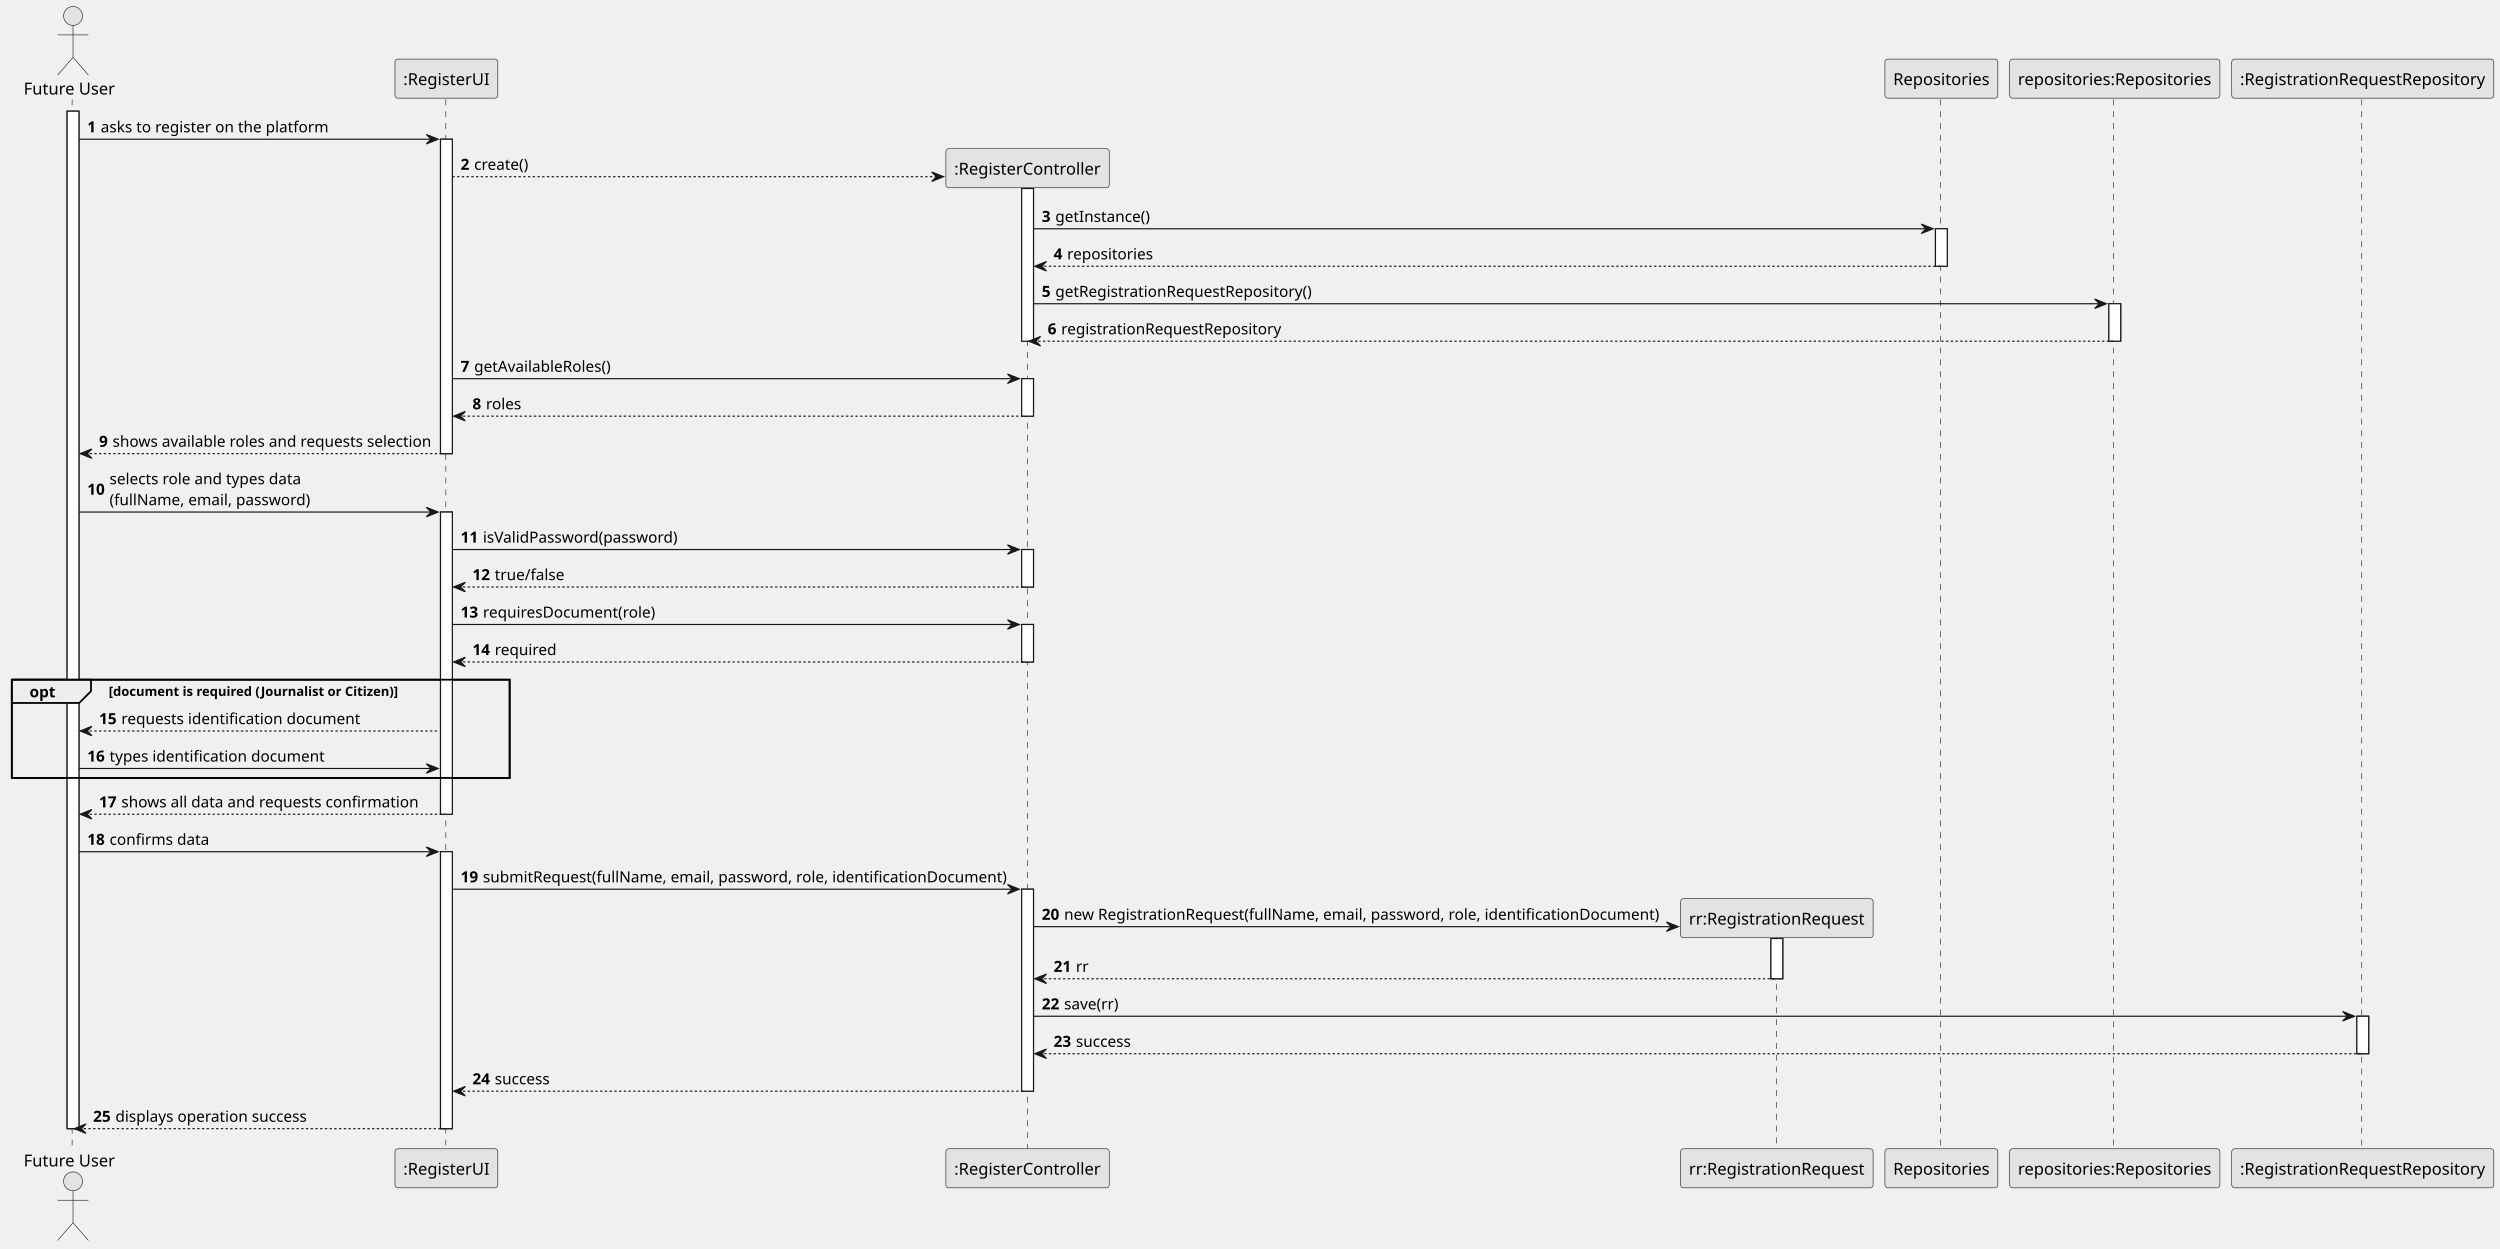
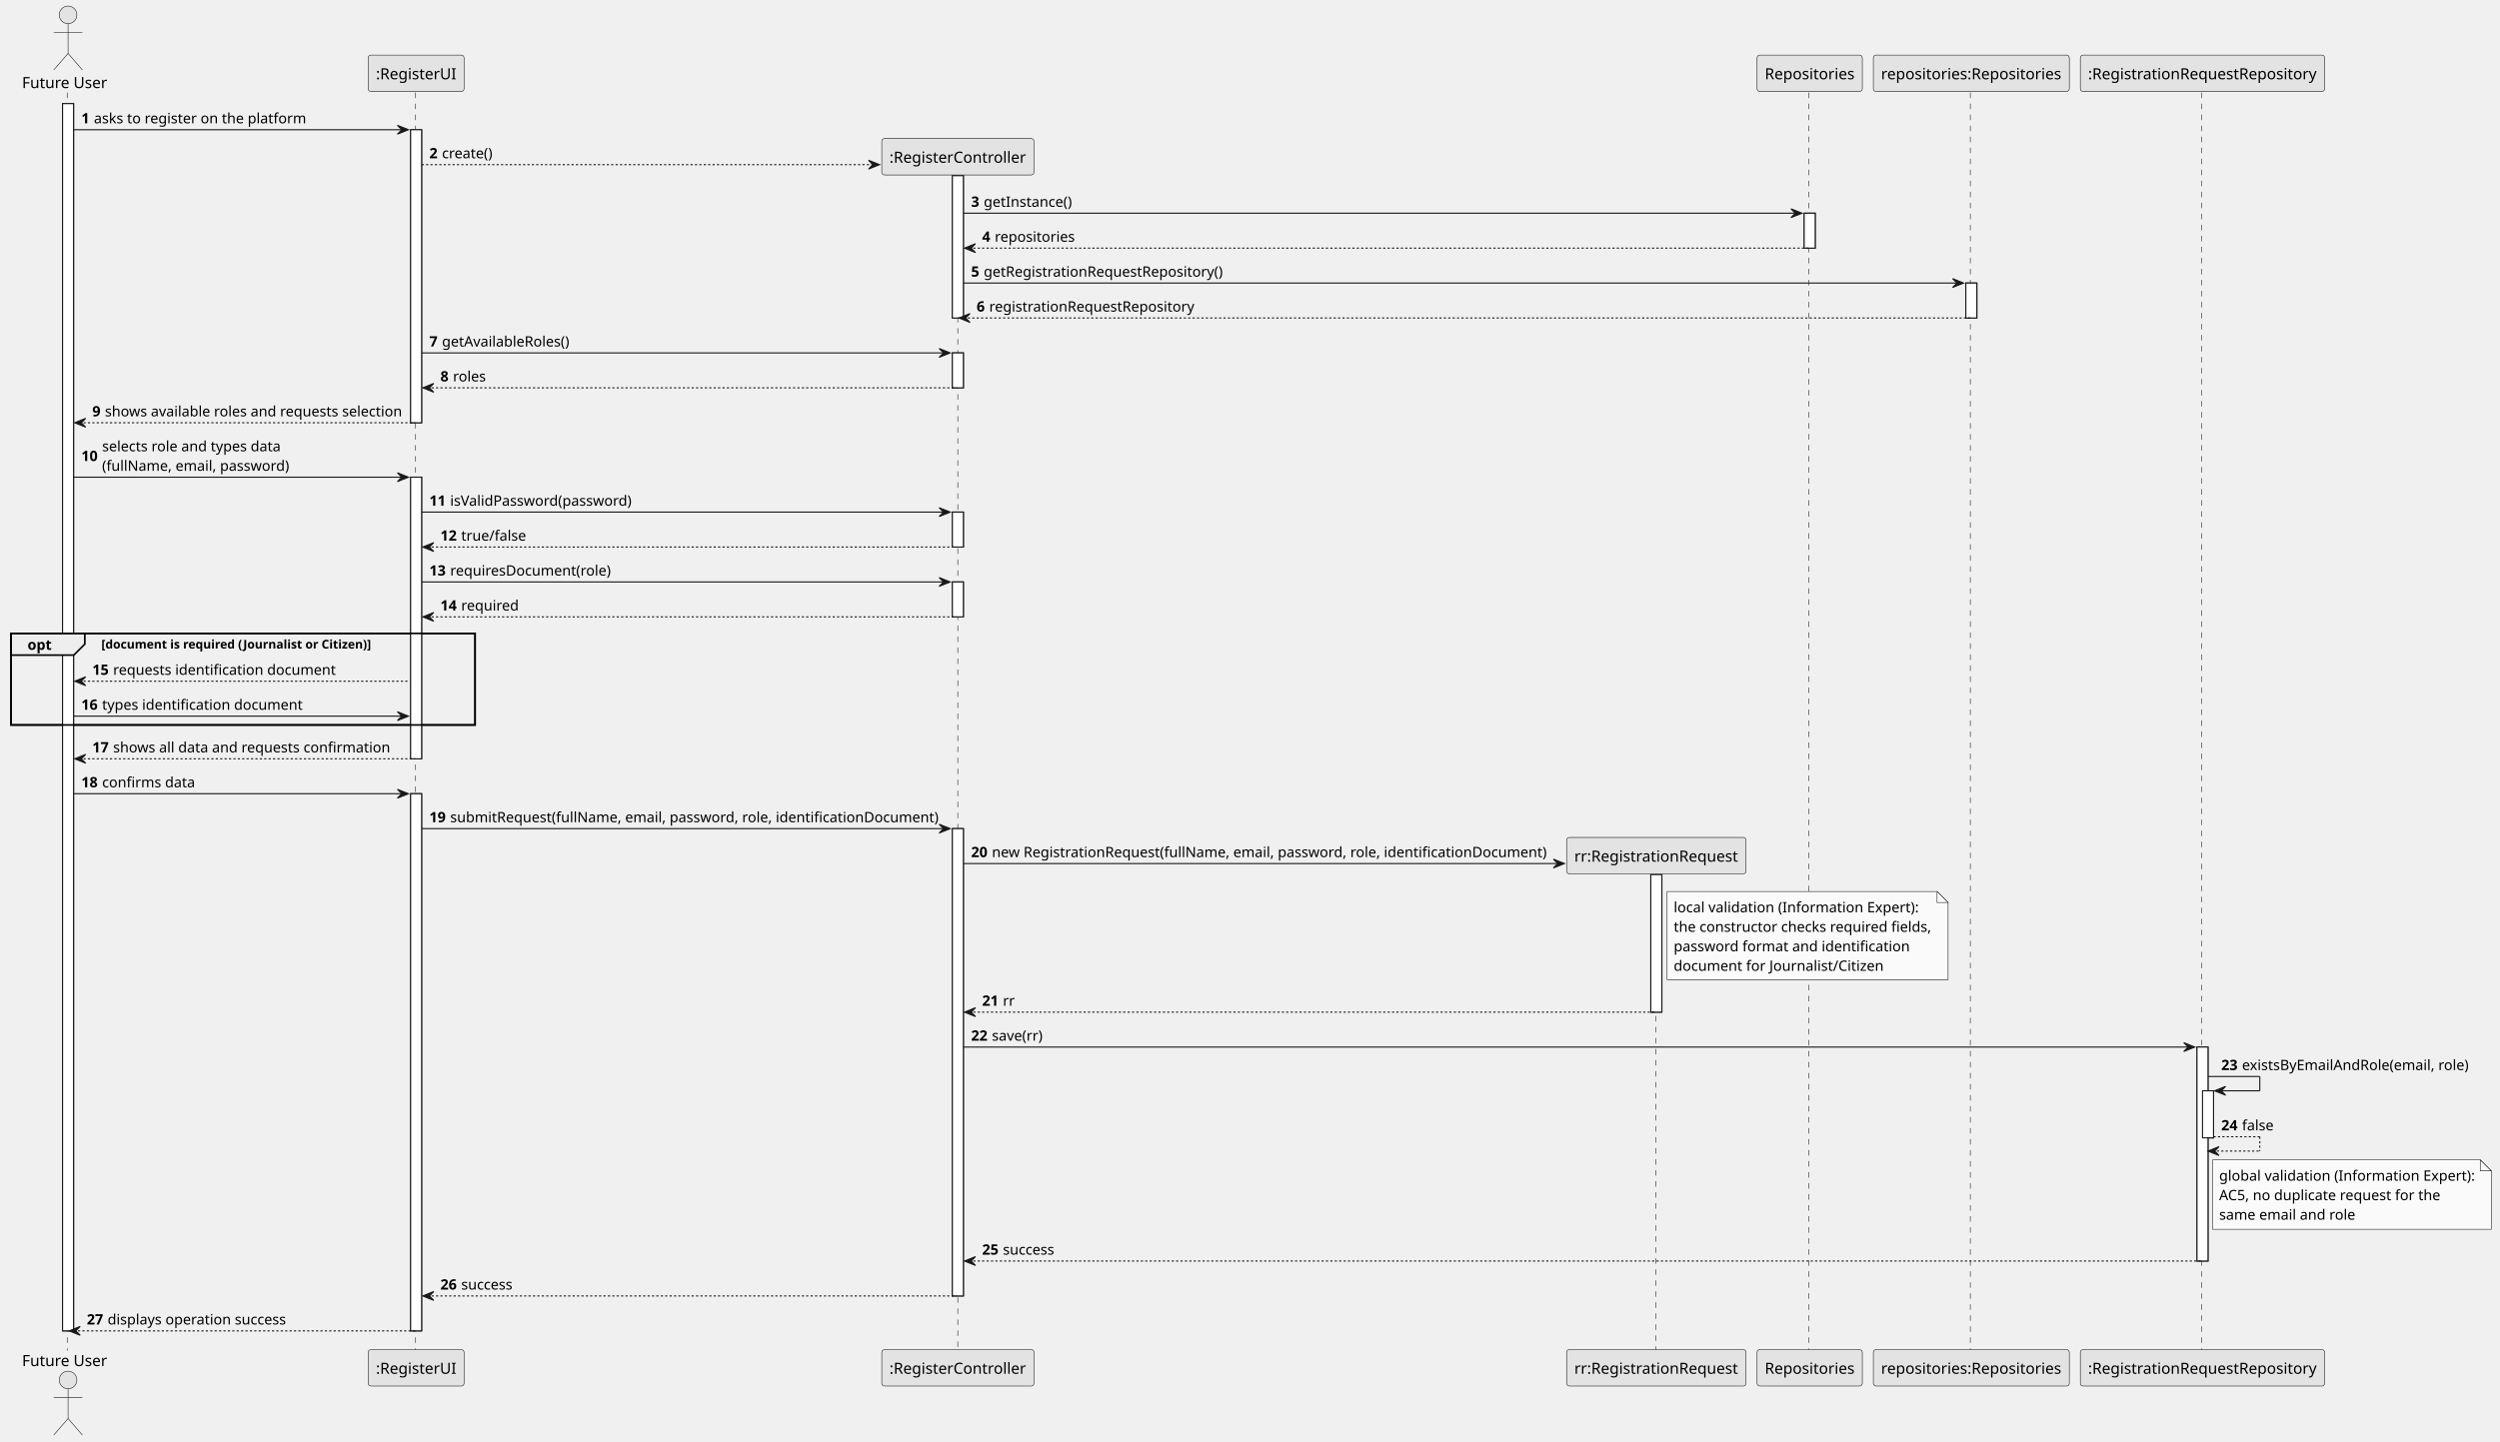
- <svg xmlns="http://www.w3.org/2000/svg" contentStyleType="text/css" height="1056px" preserveAspectRatio="none" style="width:2115px;height:1056px;background:#FFFFFF;" version="1.1" viewBox="0 0 2115 1056" width="2115px" zoomAndPan="magnify">
+ <svg xmlns="http://www.w3.org/2000/svg" contentStyleType="text/css" height="1309px" preserveAspectRatio="none" style="width:2268px;height:1309px;background:#FFFFFF;" version="1.1" viewBox="0 0 2268 1309" width="2268px" zoomAndPan="magnify">
  <defs />
  <g>
-     <rect fill="#FFFFFF" height="860.786" style="stroke:#181818;stroke-width:1;" width="10" x="56.78" y="94.068" />
+     <rect fill="#FFFFFF" height="1114.14" style="stroke:#181818;stroke-width:1;" width="10" x="56.78" y="94.068" />
    <rect fill="#FFFFFF" height="266.01" style="stroke:#181818;stroke-width:1;" width="10" x="372.668" y="117.774" />
    <rect fill="#FFFFFF" height="255.648" style="stroke:#181818;stroke-width:1;" width="10" x="372.668" y="433.196" />
-     <rect fill="#FFFFFF" height="234.304" style="stroke:#181818;stroke-width:1;" width="10" x="372.668" y="720.55" />
+     <rect fill="#FFFFFF" height="487.658" style="stroke:#181818;stroke-width:1;" width="10" x="372.668" y="720.55" />
    <rect fill="#FFFFFF" height="129.186" style="stroke:#181818;stroke-width:1;" width="10" x="864.334" y="159.48" />
    <rect fill="#FFFFFF" height="31.706" style="stroke:#181818;stroke-width:1;" width="10" x="864.334" y="320.372" />
    <rect fill="#FFFFFF" height="31.706" style="stroke:#181818;stroke-width:1;" width="10" x="864.334" y="464.902" />
    <rect fill="#FFFFFF" height="31.706" style="stroke:#181818;stroke-width:1;" width="10" x="864.334" y="528.314" />
-     <rect fill="#FFFFFF" height="170.892" style="stroke:#181818;stroke-width:1;" width="10" x="864.334" y="752.256" />
-     <rect fill="#FFFFFF" height="34.068" style="stroke:#181818;stroke-width:1;" width="10" x="1498.226" y="793.962" />
+     <rect fill="#FFFFFF" height="424.246" style="stroke:#181818;stroke-width:1;" width="10" x="864.334" y="752.256" />
+     <rect fill="#FFFFFF" height="124.892" style="stroke:#181818;stroke-width:1;" width="10" x="1498.226" y="793.962" />
    <rect fill="#FFFFFF" height="31.706" style="stroke:#181818;stroke-width:1;" width="10" x="1637.41" y="193.548" />
    <rect fill="#FFFFFF" height="31.706" style="stroke:#181818;stroke-width:1;" width="10" x="1784.106" y="256.96" />
-     <rect fill="#FFFFFF" height="31.706" style="stroke:#181818;stroke-width:1;" width="10" x="1993.906" y="859.736" />
+     <rect fill="#FFFFFF" height="194.236" style="stroke:#181818;stroke-width:1;" width="10" x="1993.906" y="950.56" />
+     <rect fill="#FFFFFF" height="42.706" style="stroke:#181818;stroke-width:1;" width="10" x="1998.906" y="990.266" />
    <rect fill="none" height="83.118" style="stroke:#000000;stroke-width:1.5;" width="421.166" x="10" y="575.02" />
-     <line style="stroke:#181818;stroke-width:0.5;stroke-dasharray:5.0,5.0;" x1="61" x2="61" y1="84.068" y2="972.854" />
-     <line style="stroke:#181818;stroke-width:0.5;stroke-dasharray:5.0,5.0;" x1="377.17" x2="377.17" y1="84.068" y2="972.854" />
-     <line style="stroke:#181818;stroke-width:0.5;stroke-dasharray:5.0,5.0;" x1="869.238" x2="869.238" y1="157.808" y2="972.854" />
-     <line style="stroke:#181818;stroke-width:0.5;stroke-dasharray:5.0,5.0;" x1="1502.802" x2="1502.802" y1="792.29" y2="972.854" />
-     <line style="stroke:#181818;stroke-width:0.5;stroke-dasharray:5.0,5.0;" x1="1641.649" x2="1641.649" y1="84.068" y2="972.854" />
-     <line style="stroke:#181818;stroke-width:0.5;stroke-dasharray:5.0,5.0;" x1="1788.171" x2="1788.171" y1="84.068" y2="972.854" />
-     <line style="stroke:#181818;stroke-width:0.5;stroke-dasharray:5.0,5.0;" x1="1998.04" x2="1998.04" y1="84.068" y2="972.854" />
+     <line style="stroke:#181818;stroke-width:0.5;stroke-dasharray:5.0,5.0;" x1="61" x2="61" y1="84.068" y2="1226.208" />
+     <line style="stroke:#181818;stroke-width:0.5;stroke-dasharray:5.0,5.0;" x1="377.17" x2="377.17" y1="84.068" y2="1226.208" />
+     <line style="stroke:#181818;stroke-width:0.5;stroke-dasharray:5.0,5.0;" x1="869.238" x2="869.238" y1="157.808" y2="1226.208" />
+     <line style="stroke:#181818;stroke-width:0.5;stroke-dasharray:5.0,5.0;" x1="1502.802" x2="1502.802" y1="792.29" y2="1226.208" />
+     <line style="stroke:#181818;stroke-width:0.5;stroke-dasharray:5.0,5.0;" x1="1641.649" x2="1641.649" y1="84.068" y2="1226.208" />
+     <line style="stroke:#181818;stroke-width:0.5;stroke-dasharray:5.0,5.0;" x1="1788.171" x2="1788.171" y1="84.068" y2="1226.208" />
+     <line style="stroke:#181818;stroke-width:0.5;stroke-dasharray:5.0,5.0;" x1="1998.04" x2="1998.04" y1="84.068" y2="1226.208" />
    <text fill="#000000" font-family="sans-serif" font-size="14" lengthAdjust="spacing" textLength="77.56" x="20" y="79.966">Future User</text>
    <ellipse cx="61.78" cy="13.5" fill="#E3E3E3" rx="8" ry="8" style="stroke:#181818;stroke-width:0.5;" />
    <path d="M61.78,21.5 L61.78,48.5 M48.78,29.5 L74.78,29.5 M61.78,48.5 L48.78,63.5 M61.78,48.5 L74.78,63.5 " fill="none" style="stroke:#181818;stroke-width:0.5;" />
-     <text fill="#000000" font-family="sans-serif" font-size="14" lengthAdjust="spacing" textLength="77.56" x="20" y="986.82">Future User</text>
-     <ellipse cx="61.78" cy="999.422" fill="#E3E3E3" rx="8" ry="8" style="stroke:#181818;stroke-width:0.5;" />
-     <path d="M61.78,1007.422 L61.78,1034.422 M48.78,1015.422 L74.78,1015.422 M61.78,1034.422 L48.78,1049.422 M61.78,1034.422 L74.78,1049.422 " fill="none" style="stroke:#181818;stroke-width:0.5;" />
+     <text fill="#000000" font-family="sans-serif" font-size="14" lengthAdjust="spacing" textLength="77.56" x="20" y="1240.174">Future User</text>
+     <ellipse cx="61.78" cy="1252.776" fill="#E3E3E3" rx="8" ry="8" style="stroke:#181818;stroke-width:0.5;" />
+     <path d="M61.78,1260.776 L61.78,1287.776 M48.78,1268.776 L74.78,1268.776 M61.78,1287.776 L48.78,1302.776 M61.78,1287.776 L74.78,1302.776 " fill="none" style="stroke:#181818;stroke-width:0.5;" />
    <rect fill="#E3E3E3" height="33.068" rx="2.5" ry="2.5" style="stroke:#181818;stroke-width:0.5;" width="86.996" x="334.17" y="50" />
    <text fill="#000000" font-family="sans-serif" font-size="14" lengthAdjust="spacing" textLength="72.996" x="341.17" y="71.966">:RegisterUI</text>
-     <rect fill="#E3E3E3" height="33.068" rx="2.5" ry="2.5" style="stroke:#181818;stroke-width:0.5;" width="86.996" x="334.17" y="971.854" />
-     <text fill="#000000" font-family="sans-serif" font-size="14" lengthAdjust="spacing" textLength="72.996" x="341.17" y="993.82">:RegisterUI</text>
-     <rect fill="#E3E3E3" height="33.068" rx="2.5" ry="2.5" style="stroke:#181818;stroke-width:0.5;" width="138.194" x="800.238" y="971.854" />
-     <text fill="#000000" font-family="sans-serif" font-size="14" lengthAdjust="spacing" textLength="124.194" x="807.238" y="993.82">:RegisterController</text>
-     <rect fill="#E3E3E3" height="33.068" rx="2.5" ry="2.5" style="stroke:#181818;stroke-width:0.5;" width="162.847" x="1421.802" y="971.854" />
-     <text fill="#000000" font-family="sans-serif" font-size="14" lengthAdjust="spacing" textLength="148.847" x="1428.802" y="993.82">rr:RegistrationRequest</text>
+     <rect fill="#E3E3E3" height="33.068" rx="2.5" ry="2.5" style="stroke:#181818;stroke-width:0.5;" width="86.996" x="334.17" y="1225.208" />
+     <text fill="#000000" font-family="sans-serif" font-size="14" lengthAdjust="spacing" textLength="72.996" x="341.17" y="1247.174">:RegisterUI</text>
+     <rect fill="#E3E3E3" height="33.068" rx="2.5" ry="2.5" style="stroke:#181818;stroke-width:0.5;" width="138.194" x="800.238" y="1225.208" />
+     <text fill="#000000" font-family="sans-serif" font-size="14" lengthAdjust="spacing" textLength="124.194" x="807.238" y="1247.174">:RegisterController</text>
+     <rect fill="#E3E3E3" height="33.068" rx="2.5" ry="2.5" style="stroke:#181818;stroke-width:0.5;" width="162.847" x="1421.802" y="1225.208" />
+     <text fill="#000000" font-family="sans-serif" font-size="14" lengthAdjust="spacing" textLength="148.847" x="1428.802" y="1247.174">rr:RegistrationRequest</text>
    <rect fill="#E3E3E3" height="33.068" rx="2.5" ry="2.5" style="stroke:#181818;stroke-width:0.5;" width="95.522" x="1594.649" y="50" />
    <text fill="#000000" font-family="sans-serif" font-size="14" lengthAdjust="spacing" textLength="81.522" x="1601.649" y="71.966">Repositories</text>
-     <rect fill="#E3E3E3" height="33.068" rx="2.5" ry="2.5" style="stroke:#181818;stroke-width:0.5;" width="95.522" x="1594.649" y="971.854" />
-     <text fill="#000000" font-family="sans-serif" font-size="14" lengthAdjust="spacing" textLength="81.522" x="1601.649" y="993.82">Repositories</text>
+     <rect fill="#E3E3E3" height="33.068" rx="2.5" ry="2.5" style="stroke:#181818;stroke-width:0.5;" width="95.522" x="1594.649" y="1225.208" />
+     <text fill="#000000" font-family="sans-serif" font-size="14" lengthAdjust="spacing" textLength="81.522" x="1601.649" y="1247.174">Repositories</text>
    <rect fill="#E3E3E3" height="33.068" rx="2.5" ry="2.5" style="stroke:#181818;stroke-width:0.5;" width="177.869" x="1700.171" y="50" />
    <text fill="#000000" font-family="sans-serif" font-size="14" lengthAdjust="spacing" textLength="163.869" x="1707.171" y="71.966">repositories:Repositories</text>
-     <rect fill="#E3E3E3" height="33.068" rx="2.5" ry="2.5" style="stroke:#181818;stroke-width:0.5;" width="177.869" x="1700.171" y="971.854" />
-     <text fill="#000000" font-family="sans-serif" font-size="14" lengthAdjust="spacing" textLength="163.869" x="1707.171" y="993.82">repositories:Repositories</text>
+     <rect fill="#E3E3E3" height="33.068" rx="2.5" ry="2.5" style="stroke:#181818;stroke-width:0.5;" width="177.869" x="1700.171" y="1225.208" />
+     <text fill="#000000" font-family="sans-serif" font-size="14" lengthAdjust="spacing" textLength="163.869" x="1707.171" y="1247.174">repositories:Repositories</text>
    <rect fill="#E3E3E3" height="33.068" rx="2.5" ry="2.5" style="stroke:#181818;stroke-width:0.5;" width="221.731" x="1888.04" y="50" />
    <text fill="#000000" font-family="sans-serif" font-size="14" lengthAdjust="spacing" textLength="207.731" x="1895.04" y="71.966">:RegistrationRequestRepository</text>
-     <rect fill="#E3E3E3" height="33.068" rx="2.5" ry="2.5" style="stroke:#181818;stroke-width:0.5;" width="221.731" x="1888.04" y="971.854" />
-     <text fill="#000000" font-family="sans-serif" font-size="14" lengthAdjust="spacing" textLength="207.731" x="1895.04" y="993.82">:RegistrationRequestRepository</text>
-     <rect fill="#FFFFFF" height="860.786" style="stroke:#181818;stroke-width:1;" width="10" x="56.78" y="94.068" />
+     <rect fill="#E3E3E3" height="33.068" rx="2.5" ry="2.5" style="stroke:#181818;stroke-width:0.5;" width="221.731" x="1888.04" y="1225.208" />
+     <text fill="#000000" font-family="sans-serif" font-size="14" lengthAdjust="spacing" textLength="207.731" x="1895.04" y="1247.174">:RegistrationRequestRepository</text>
+     <rect fill="#FFFFFF" height="1114.14" style="stroke:#181818;stroke-width:1;" width="10" x="56.78" y="94.068" />
    <rect fill="#FFFFFF" height="266.01" style="stroke:#181818;stroke-width:1;" width="10" x="372.668" y="117.774" />
    <rect fill="#FFFFFF" height="255.648" style="stroke:#181818;stroke-width:1;" width="10" x="372.668" y="433.196" />
-     <rect fill="#FFFFFF" height="234.304" style="stroke:#181818;stroke-width:1;" width="10" x="372.668" y="720.55" />
+     <rect fill="#FFFFFF" height="487.658" style="stroke:#181818;stroke-width:1;" width="10" x="372.668" y="720.55" />
    <rect fill="#FFFFFF" height="129.186" style="stroke:#181818;stroke-width:1;" width="10" x="864.334" y="159.48" />
    <rect fill="#FFFFFF" height="31.706" style="stroke:#181818;stroke-width:1;" width="10" x="864.334" y="320.372" />
    <rect fill="#FFFFFF" height="31.706" style="stroke:#181818;stroke-width:1;" width="10" x="864.334" y="464.902" />
    <rect fill="#FFFFFF" height="31.706" style="stroke:#181818;stroke-width:1;" width="10" x="864.334" y="528.314" />
-     <rect fill="#FFFFFF" height="170.892" style="stroke:#181818;stroke-width:1;" width="10" x="864.334" y="752.256" />
-     <rect fill="#FFFFFF" height="34.068" style="stroke:#181818;stroke-width:1;" width="10" x="1498.226" y="793.962" />
+     <rect fill="#FFFFFF" height="424.246" style="stroke:#181818;stroke-width:1;" width="10" x="864.334" y="752.256" />
+     <rect fill="#FFFFFF" height="124.892" style="stroke:#181818;stroke-width:1;" width="10" x="1498.226" y="793.962" />
    <rect fill="#FFFFFF" height="31.706" style="stroke:#181818;stroke-width:1;" width="10" x="1637.41" y="193.548" />
    <rect fill="#FFFFFF" height="31.706" style="stroke:#181818;stroke-width:1;" width="10" x="1784.106" y="256.96" />
-     <rect fill="#FFFFFF" height="31.706" style="stroke:#181818;stroke-width:1;" width="10" x="1993.906" y="859.736" />
+     <rect fill="#FFFFFF" height="194.236" style="stroke:#181818;stroke-width:1;" width="10" x="1993.906" y="950.56" />
+     <rect fill="#FFFFFF" height="42.706" style="stroke:#181818;stroke-width:1;" width="10" x="1998.906" y="990.266" />
    <polygon fill="#181818" points="360.668,113.774,370.668,117.774,360.668,121.774,364.668,117.774" style="stroke:#181818;stroke-width:1;" />
    <line style="stroke:#181818;stroke-width:1;" x1="66.78" x2="366.668" y1="117.774" y2="117.774" />
    <text fill="#000000" font-family="sans-serif" font-size="13" font-weight="bold" lengthAdjust="spacing" textLength="7.436" x="73.78" y="111.965">1</text>
    <text fill="#000000" font-family="sans-serif" font-size="13" lengthAdjust="spacing" textLength="192.972" x="85.216" y="111.965">asks to register on the platform</text>
    <polygon fill="#181818" points="788.238,145.48,798.238,149.48,788.238,153.48,792.238,149.48" style="stroke:#181818;stroke-width:1;" />
    <line style="stroke:#181818;stroke-width:1;stroke-dasharray:2.0,2.0;" x1="382.668" x2="794.238" y1="149.48" y2="149.48" />
    <text fill="#000000" font-family="sans-serif" font-size="13" font-weight="bold" lengthAdjust="spacing" textLength="7.436" x="389.668" y="143.671">2</text>
    <text fill="#000000" font-family="sans-serif" font-size="13" lengthAdjust="spacing" textLength="46.059" x="401.104" y="143.671">create()</text>
    <rect fill="#E3E3E3" height="33.068" rx="2.5" ry="2.5" style="stroke:#181818;stroke-width:0.5;" width="138.194" x="800.238" y="125.774" />
    <text fill="#000000" font-family="sans-serif" font-size="14" lengthAdjust="spacing" textLength="124.194" x="807.238" y="147.74">:RegisterController</text>
    <polygon fill="#181818" points="1625.41,189.548,1635.41,193.548,1625.41,197.548,1629.41,193.548" style="stroke:#181818;stroke-width:1;" />
    <line style="stroke:#181818;stroke-width:1;" x1="874.334" x2="1631.41" y1="193.548" y2="193.548" />
    <text fill="#000000" font-family="sans-serif" font-size="13" font-weight="bold" lengthAdjust="spacing" textLength="7.436" x="881.334" y="187.739">3</text>
    <text fill="#000000" font-family="sans-serif" font-size="13" lengthAdjust="spacing" textLength="80.08" x="892.77" y="187.739">getInstance()</text>
    <polygon fill="#181818" points="885.334,221.254,875.334,225.254,885.334,229.254,881.334,225.254" style="stroke:#181818;stroke-width:1;" />
    <line style="stroke:#181818;stroke-width:1;stroke-dasharray:2.0,2.0;" x1="879.334" x2="1641.41" y1="225.254" y2="225.254" />
    <text fill="#000000" font-family="sans-serif" font-size="13" font-weight="bold" lengthAdjust="spacing" textLength="7.436" x="891.334" y="219.445">4</text>
    <text fill="#000000" font-family="sans-serif" font-size="13" lengthAdjust="spacing" textLength="72.982" x="902.77" y="219.445">repositories</text>
    <polygon fill="#181818" points="1772.106,252.96,1782.106,256.96,1772.106,260.96,1776.106,256.96" style="stroke:#181818;stroke-width:1;" />
    <line style="stroke:#181818;stroke-width:1;" x1="874.334" x2="1778.106" y1="256.96" y2="256.96" />
    <text fill="#000000" font-family="sans-serif" font-size="13" font-weight="bold" lengthAdjust="spacing" textLength="7.436" x="881.334" y="251.151">5</text>
    <text fill="#000000" font-family="sans-serif" font-size="13" lengthAdjust="spacing" textLength="217.23" x="892.77" y="251.151">getRegistrationRequestRepository()</text>
    <polygon fill="#181818" points="880.334,284.666,870.334,288.666,880.334,292.666,876.334,288.666" style="stroke:#181818;stroke-width:1;" />
    <line style="stroke:#181818;stroke-width:1;stroke-dasharray:2.0,2.0;" x1="874.334" x2="1788.106" y1="288.666" y2="288.666" />
    <text fill="#000000" font-family="sans-serif" font-size="13" font-weight="bold" lengthAdjust="spacing" textLength="7.436" x="886.334" y="282.857">6</text>
    <text fill="#000000" font-family="sans-serif" font-size="13" lengthAdjust="spacing" textLength="186.693" x="897.77" y="282.857">registrationRequestRepository</text>
    <polygon fill="#181818" points="852.334,316.372,862.334,320.372,852.334,324.372,856.334,320.372" style="stroke:#181818;stroke-width:1;" />
    <line style="stroke:#181818;stroke-width:1;" x1="382.668" x2="858.334" y1="320.372" y2="320.372" />
    <text fill="#000000" font-family="sans-serif" font-size="13" font-weight="bold" lengthAdjust="spacing" textLength="7.436" x="389.668" y="314.563">7</text>
    <text fill="#000000" font-family="sans-serif" font-size="13" lengthAdjust="spacing" textLength="115.57" x="401.104" y="314.563">getAvailableRoles()</text>
    <polygon fill="#181818" points="393.668,348.078,383.668,352.078,393.668,356.078,389.668,352.078" style="stroke:#181818;stroke-width:1;" />
    <line style="stroke:#181818;stroke-width:1;stroke-dasharray:2.0,2.0;" x1="387.668" x2="868.334" y1="352.078" y2="352.078" />
    <text fill="#000000" font-family="sans-serif" font-size="13" font-weight="bold" lengthAdjust="spacing" textLength="7.436" x="399.668" y="346.269">8</text>
    <text fill="#000000" font-family="sans-serif" font-size="13" lengthAdjust="spacing" textLength="30.147" x="411.104" y="346.269">roles</text>
    <polygon fill="#181818" points="77.78,379.784,67.78,383.784,77.78,387.784,73.78,383.784" style="stroke:#181818;stroke-width:1;" />
    <line style="stroke:#181818;stroke-width:1;stroke-dasharray:2.0,2.0;" x1="71.78" x2="376.668" y1="383.784" y2="383.784" />
    <text fill="#000000" font-family="sans-serif" font-size="13" font-weight="bold" lengthAdjust="spacing" textLength="7.436" x="83.78" y="377.975">9</text>
    <text fill="#000000" font-family="sans-serif" font-size="13" lengthAdjust="spacing" textLength="270.452" x="95.216" y="377.975">shows available roles and requests selection</text>
    <polygon fill="#181818" points="360.668,429.196,370.668,433.196,360.668,437.196,364.668,433.196" style="stroke:#181818;stroke-width:1;" />
    <line style="stroke:#181818;stroke-width:1;" x1="66.78" x2="366.668" y1="433.196" y2="433.196" />
    <text fill="#000000" font-family="sans-serif" font-size="13" font-weight="bold" lengthAdjust="spacing" textLength="14.872" x="73.78" y="418.534">10</text>
    <text fill="#000000" font-family="sans-serif" font-size="13" lengthAdjust="spacing" textLength="162.318" x="92.652" y="409.681">selects role and types data</text>
    <text fill="#000000" font-family="sans-serif" font-size="13" lengthAdjust="spacing" textLength="170.079" x="92.652" y="427.387">(fullName, email, password)</text>
    <polygon fill="#181818" points="852.334,460.902,862.334,464.902,852.334,468.902,856.334,464.902" style="stroke:#181818;stroke-width:1;" />
    <line style="stroke:#181818;stroke-width:1;" x1="382.668" x2="858.334" y1="464.902" y2="464.902" />
    <text fill="#000000" font-family="sans-serif" font-size="13" font-weight="bold" lengthAdjust="spacing" textLength="14.872" x="389.668" y="459.093">11</text>
    <text fill="#000000" font-family="sans-serif" font-size="13" lengthAdjust="spacing" textLength="165.425" x="408.54" y="459.093">isValidPassword(password)</text>
    <polygon fill="#181818" points="393.668,492.608,383.668,496.608,393.668,500.608,389.668,496.608" style="stroke:#181818;stroke-width:1;" />
    <line style="stroke:#181818;stroke-width:1;stroke-dasharray:2.0,2.0;" x1="387.668" x2="868.334" y1="496.608" y2="496.608" />
    <text fill="#000000" font-family="sans-serif" font-size="13" font-weight="bold" lengthAdjust="spacing" textLength="14.872" x="399.668" y="490.799">12</text>
    <text fill="#000000" font-family="sans-serif" font-size="13" lengthAdjust="spacing" textLength="58.942" x="418.54" y="490.799">true/false</text>
    <polygon fill="#181818" points="852.334,524.314,862.334,528.314,852.334,532.314,856.334,528.314" style="stroke:#181818;stroke-width:1;" />
    <line style="stroke:#181818;stroke-width:1;" x1="382.668" x2="858.334" y1="528.314" y2="528.314" />
    <text fill="#000000" font-family="sans-serif" font-size="13" font-weight="bold" lengthAdjust="spacing" textLength="14.872" x="389.668" y="522.505">13</text>
    <text fill="#000000" font-family="sans-serif" font-size="13" lengthAdjust="spacing" textLength="146.575" x="408.54" y="522.505">requiresDocument(role)</text>
    <polygon fill="#181818" points="393.668,556.02,383.668,560.02,393.668,564.02,389.668,560.02" style="stroke:#181818;stroke-width:1;" />
    <line style="stroke:#181818;stroke-width:1;stroke-dasharray:2.0,2.0;" x1="387.668" x2="868.334" y1="560.02" y2="560.02" />
    <text fill="#000000" font-family="sans-serif" font-size="13" font-weight="bold" lengthAdjust="spacing" textLength="14.872" x="399.668" y="554.211">14</text>
    <text fill="#000000" font-family="sans-serif" font-size="13" lengthAdjust="spacing" textLength="52.78" x="418.54" y="554.211">required</text>
    <path d="M10,575.02 L76.983,575.02 L76.983,584.726 L66.983,594.726 L10,594.726 L10,575.02 " fill="#EEEEEE" style="stroke:#000000;stroke-width:1.5;" />
    <rect fill="none" height="83.118" style="stroke:#000000;stroke-width:1.5;" width="421.166" x="10" y="575.02" />
    <text fill="#000000" font-family="sans-serif" font-size="13" font-weight="bold" lengthAdjust="spacing" textLength="21.983" x="25" y="589.917">opt</text>
    <text fill="#000000" font-family="sans-serif" font-size="11" font-weight="bold" lengthAdjust="spacing" textLength="243.56" x="91.983" y="588.779">[document is required (Journalist or Citizen)]</text>
    <polygon fill="#181818" points="77.78,614.432,67.78,618.432,77.78,622.432,73.78,618.432" style="stroke:#181818;stroke-width:1;" />
    <line style="stroke:#181818;stroke-width:1;stroke-dasharray:2.0,2.0;" x1="71.78" x2="371.668" y1="618.432" y2="618.432" />
    <text fill="#000000" font-family="sans-serif" font-size="13" font-weight="bold" lengthAdjust="spacing" textLength="14.872" x="83.78" y="612.623">15</text>
    <text fill="#000000" font-family="sans-serif" font-size="13" lengthAdjust="spacing" textLength="202.384" x="102.652" y="612.623">requests identification document</text>
    <polygon fill="#181818" points="360.668,646.138,370.668,650.138,360.668,654.138,364.668,650.138" style="stroke:#181818;stroke-width:1;" />
    <line style="stroke:#181818;stroke-width:1;" x1="66.78" x2="366.668" y1="650.138" y2="650.138" />
    <text fill="#000000" font-family="sans-serif" font-size="13" font-weight="bold" lengthAdjust="spacing" textLength="14.872" x="73.78" y="644.329">16</text>
    <text fill="#000000" font-family="sans-serif" font-size="13" lengthAdjust="spacing" textLength="182.052" x="92.652" y="644.329">types identification document</text>
    <polygon fill="#181818" points="77.78,684.844,67.78,688.844,77.78,692.844,73.78,688.844" style="stroke:#181818;stroke-width:1;" />
    <line style="stroke:#181818;stroke-width:1;stroke-dasharray:2.0,2.0;" x1="71.78" x2="376.668" y1="688.844" y2="688.844" />
    <text fill="#000000" font-family="sans-serif" font-size="13" font-weight="bold" lengthAdjust="spacing" textLength="14.872" x="83.78" y="683.035">17</text>
    <text fill="#000000" font-family="sans-serif" font-size="13" lengthAdjust="spacing" textLength="252.005" x="102.652" y="683.035">shows all data and requests confirmation</text>
    <polygon fill="#181818" points="360.668,716.55,370.668,720.55,360.668,724.55,364.668,720.55" style="stroke:#181818;stroke-width:1;" />
    <line style="stroke:#181818;stroke-width:1;" x1="66.78" x2="366.668" y1="720.55" y2="720.55" />
    <text fill="#000000" font-family="sans-serif" font-size="13" font-weight="bold" lengthAdjust="spacing" textLength="14.872" x="73.78" y="714.741">18</text>
    <text fill="#000000" font-family="sans-serif" font-size="13" lengthAdjust="spacing" textLength="84.37" x="92.652" y="714.741">confirms data</text>
    <polygon fill="#181818" points="852.334,748.256,862.334,752.256,852.334,756.256,856.334,752.256" style="stroke:#181818;stroke-width:1;" />
    <line style="stroke:#181818;stroke-width:1;" x1="382.668" x2="858.334" y1="752.256" y2="752.256" />
    <text fill="#000000" font-family="sans-serif" font-size="13" font-weight="bold" lengthAdjust="spacing" textLength="14.872" x="389.668" y="746.447">19</text>
    <text fill="#000000" font-family="sans-serif" font-size="13" lengthAdjust="spacing" textLength="443.794" x="408.54" y="746.447">submitRequest(fullName, email, password, role, identificationDocument)</text>
    <polygon fill="#181818" points="1409.802,779.962,1419.802,783.962,1409.802,787.962,1413.802,783.962" style="stroke:#181818;stroke-width:1;" />
    <line style="stroke:#181818;stroke-width:1;" x1="874.334" x2="1415.802" y1="783.962" y2="783.962" />
    <text fill="#000000" font-family="sans-serif" font-size="13" font-weight="bold" lengthAdjust="spacing" textLength="14.872" x="881.334" y="778.153">20</text>
    <text fill="#000000" font-family="sans-serif" font-size="13" lengthAdjust="spacing" textLength="504.595" x="900.207" y="778.153">new RegistrationRequest(fullName, email, password, role, identificationDocument)</text>
    <rect fill="#E3E3E3" height="33.068" rx="2.5" ry="2.5" style="stroke:#181818;stroke-width:0.5;" width="162.847" x="1421.802" y="760.256" />
    <text fill="#000000" font-family="sans-serif" font-size="14" lengthAdjust="spacing" textLength="148.847" x="1428.802" y="782.222">rr:RegistrationRequest</text>
-     <polygon fill="#181818" points="885.334,824.03,875.334,828.03,885.334,832.03,881.334,828.03" style="stroke:#181818;stroke-width:1;" />
-     <line style="stroke:#181818;stroke-width:1;stroke-dasharray:2.0,2.0;" x1="879.334" x2="1502.226" y1="828.03" y2="828.03" />
-     <text fill="#000000" font-family="sans-serif" font-size="13" font-weight="bold" lengthAdjust="spacing" textLength="14.872" x="891.334" y="822.221">21</text>
-     <text fill="#000000" font-family="sans-serif" font-size="13" lengthAdjust="spacing" textLength="10.738" x="910.207" y="822.221">rr</text>
-     <polygon fill="#181818" points="1981.906,855.736,1991.906,859.736,1981.906,863.736,1985.906,859.736" style="stroke:#181818;stroke-width:1;" />
-     <line style="stroke:#181818;stroke-width:1;" x1="874.334" x2="1987.906" y1="859.736" y2="859.736" />
-     <text fill="#000000" font-family="sans-serif" font-size="13" font-weight="bold" lengthAdjust="spacing" textLength="14.872" x="881.334" y="853.927">22</text>
-     <text fill="#000000" font-family="sans-serif" font-size="13" lengthAdjust="spacing" textLength="45.994" x="900.207" y="853.927">save(rr)</text>
-     <polygon fill="#181818" points="885.334,887.442,875.334,891.442,885.334,895.442,881.334,891.442" style="stroke:#181818;stroke-width:1;" />
-     <line style="stroke:#181818;stroke-width:1;stroke-dasharray:2.0,2.0;" x1="879.334" x2="1997.906" y1="891.442" y2="891.442" />
-     <text fill="#000000" font-family="sans-serif" font-size="13" font-weight="bold" lengthAdjust="spacing" textLength="14.872" x="891.334" y="885.633">23</text>
-     <text fill="#000000" font-family="sans-serif" font-size="13" lengthAdjust="spacing" textLength="46.527" x="910.207" y="885.633">success</text>
-     <polygon fill="#181818" points="393.668,919.148,383.668,923.148,393.668,927.148,389.668,923.148" style="stroke:#181818;stroke-width:1;" />
-     <line style="stroke:#181818;stroke-width:1;stroke-dasharray:2.0,2.0;" x1="387.668" x2="868.334" y1="923.148" y2="923.148" />
-     <text fill="#000000" font-family="sans-serif" font-size="13" font-weight="bold" lengthAdjust="spacing" textLength="14.872" x="399.668" y="917.339">24</text>
-     <text fill="#000000" font-family="sans-serif" font-size="13" lengthAdjust="spacing" textLength="46.527" x="418.54" y="917.339">success</text>
-     <polygon fill="#181818" points="72.78,950.854,62.78,954.854,72.78,958.854,68.78,954.854" style="stroke:#181818;stroke-width:1;" />
-     <line style="stroke:#181818;stroke-width:1;stroke-dasharray:2.0,2.0;" x1="66.78" x2="376.668" y1="954.854" y2="954.854" />
-     <text fill="#000000" font-family="sans-serif" font-size="13" font-weight="bold" lengthAdjust="spacing" textLength="14.872" x="78.78" y="949.045">25</text>
-     <text fill="#000000" font-family="sans-serif" font-size="13" lengthAdjust="spacing" textLength="162.162" x="97.652" y="949.045">displays operation success</text>
+     <path d="M1513,809.324 L1513,889.324 L1768,889.324 L1768,819.324 L1758,809.324 L1513,809.324 " fill="#FAFAFA" style="stroke:#181818;stroke-width:0.5;" />
+     <path d="M1758,809.324 L1758,819.324 L1768,819.324 L1758,809.324 " fill="#FAFAFA" style="stroke:#181818;stroke-width:0.5;" />
+     <text fill="#000000" font-family="sans-serif" font-size="13" lengthAdjust="spacing" textLength="222.404" x="1519" y="828.221">local validation (Information Expert):</text>
+     <text fill="#000000" font-family="sans-serif" font-size="13" lengthAdjust="spacing" textLength="234.221" x="1519" y="845.927">the constructor checks required fields,</text>
+     <text fill="#000000" font-family="sans-serif" font-size="13" lengthAdjust="spacing" textLength="214.565" x="1519" y="863.633">password format and identification</text>
+     <text fill="#000000" font-family="sans-serif" font-size="13" lengthAdjust="spacing" textLength="190.515" x="1519" y="881.339">document for Journalist/Citizen</text>
+     <polygon fill="#181818" points="885.334,914.854,875.334,918.854,885.334,922.854,881.334,918.854" style="stroke:#181818;stroke-width:1;" />
+     <line style="stroke:#181818;stroke-width:1;stroke-dasharray:2.0,2.0;" x1="879.334" x2="1502.226" y1="918.854" y2="918.854" />
+     <text fill="#000000" font-family="sans-serif" font-size="13" font-weight="bold" lengthAdjust="spacing" textLength="14.872" x="891.334" y="913.045">21</text>
+     <text fill="#000000" font-family="sans-serif" font-size="13" lengthAdjust="spacing" textLength="10.738" x="910.207" y="913.045">rr</text>
+     <polygon fill="#181818" points="1981.906,946.56,1991.906,950.56,1981.906,954.56,1985.906,950.56" style="stroke:#181818;stroke-width:1;" />
+     <line style="stroke:#181818;stroke-width:1;" x1="874.334" x2="1987.906" y1="950.56" y2="950.56" />
+     <text fill="#000000" font-family="sans-serif" font-size="13" font-weight="bold" lengthAdjust="spacing" textLength="14.872" x="881.334" y="944.751">22</text>
+     <text fill="#000000" font-family="sans-serif" font-size="13" lengthAdjust="spacing" textLength="45.994" x="900.207" y="944.751">save(rr)</text>
+     <line style="stroke:#181818;stroke-width:1;" x1="2003.906" x2="2050.906" y1="977.266" y2="977.266" />
+     <line style="stroke:#181818;stroke-width:1;" x1="2050.906" x2="2050.906" y1="977.266" y2="990.266" />
+     <line style="stroke:#181818;stroke-width:1;" x1="2009.906" x2="2050.906" y1="990.266" y2="990.266" />
+     <polygon fill="#181818" points="2019.906,986.266,2009.906,990.266,2019.906,994.266,2015.906,990.266" style="stroke:#181818;stroke-width:1;" />
+     <text fill="#000000" font-family="sans-serif" font-size="13" font-weight="bold" lengthAdjust="spacing" textLength="14.872" x="2015.906" y="971.457">23</text>
+     <text fill="#000000" font-family="sans-serif" font-size="13" lengthAdjust="spacing" textLength="206.219" x="2034.778" y="971.457">existsByEmailAndRole(email, role)</text>
+     <line style="stroke:#181818;stroke-width:1;stroke-dasharray:2.0,2.0;" x1="2008.906" x2="2050.906" y1="1031.972" y2="1031.972" />
+     <line style="stroke:#181818;stroke-width:1;stroke-dasharray:2.0,2.0;" x1="2050.906" x2="2050.906" y1="1031.972" y2="1044.972" />
+     <line style="stroke:#181818;stroke-width:1;stroke-dasharray:2.0,2.0;" x1="2003.906" x2="2050.906" y1="1044.972" y2="1044.972" />
+     <polygon fill="#181818" points="2013.906,1040.972,2003.906,1044.972,2013.906,1048.972,2009.906,1044.972" style="stroke:#181818;stroke-width:1;" />
+     <text fill="#000000" font-family="sans-serif" font-size="13" font-weight="bold" lengthAdjust="spacing" textLength="14.872" x="2015.906" y="1026.163">24</text>
+     <text fill="#000000" font-family="sans-serif" font-size="13" lengthAdjust="spacing" textLength="28.678" x="2034.778" y="1026.163">false</text>
+     <path d="M2008,1052.972 L2008,1115.972 L2261,1115.972 L2261,1062.972 L2251,1052.972 L2008,1052.972 " fill="#FAFAFA" style="stroke:#181818;stroke-width:0.5;" />
+     <path d="M2251,1052.972 L2251,1062.972 L2261,1062.972 L2251,1052.972 " fill="#FAFAFA" style="stroke:#181818;stroke-width:0.5;" />
+     <text fill="#000000" font-family="sans-serif" font-size="13" lengthAdjust="spacing" textLength="232.154" x="2014" y="1071.869">global validation (Information Expert):</text>
+     <text fill="#000000" font-family="sans-serif" font-size="13" lengthAdjust="spacing" textLength="201.279" x="2014" y="1089.575">AC5, no duplicate request for the</text>
+     <text fill="#000000" font-family="sans-serif" font-size="13" lengthAdjust="spacing" textLength="123.877" x="2014" y="1107.281">same email and role</text>
+     <polygon fill="#181818" points="885.334,1140.796,875.334,1144.796,885.334,1148.796,881.334,1144.796" style="stroke:#181818;stroke-width:1;" />
+     <line style="stroke:#181818;stroke-width:1;stroke-dasharray:2.0,2.0;" x1="879.334" x2="1997.906" y1="1144.796" y2="1144.796" />
+     <text fill="#000000" font-family="sans-serif" font-size="13" font-weight="bold" lengthAdjust="spacing" textLength="14.872" x="891.334" y="1138.987">25</text>
+     <text fill="#000000" font-family="sans-serif" font-size="13" lengthAdjust="spacing" textLength="46.527" x="910.207" y="1138.987">success</text>
+     <polygon fill="#181818" points="393.668,1172.502,383.668,1176.502,393.668,1180.502,389.668,1176.502" style="stroke:#181818;stroke-width:1;" />
+     <line style="stroke:#181818;stroke-width:1;stroke-dasharray:2.0,2.0;" x1="387.668" x2="868.334" y1="1176.502" y2="1176.502" />
+     <text fill="#000000" font-family="sans-serif" font-size="13" font-weight="bold" lengthAdjust="spacing" textLength="14.872" x="399.668" y="1170.693">26</text>
+     <text fill="#000000" font-family="sans-serif" font-size="13" lengthAdjust="spacing" textLength="46.527" x="418.54" y="1170.693">success</text>
+     <polygon fill="#181818" points="72.78,1204.208,62.78,1208.208,72.78,1212.208,68.78,1208.208" style="stroke:#181818;stroke-width:1;" />
+     <line style="stroke:#181818;stroke-width:1;stroke-dasharray:2.0,2.0;" x1="66.78" x2="376.668" y1="1208.208" y2="1208.208" />
+     <text fill="#000000" font-family="sans-serif" font-size="13" font-weight="bold" lengthAdjust="spacing" textLength="14.872" x="78.78" y="1202.399">27</text>
+     <text fill="#000000" font-family="sans-serif" font-size="13" lengthAdjust="spacing" textLength="162.162" x="97.652" y="1202.399">displays operation success</text>
  </g>
</svg>
